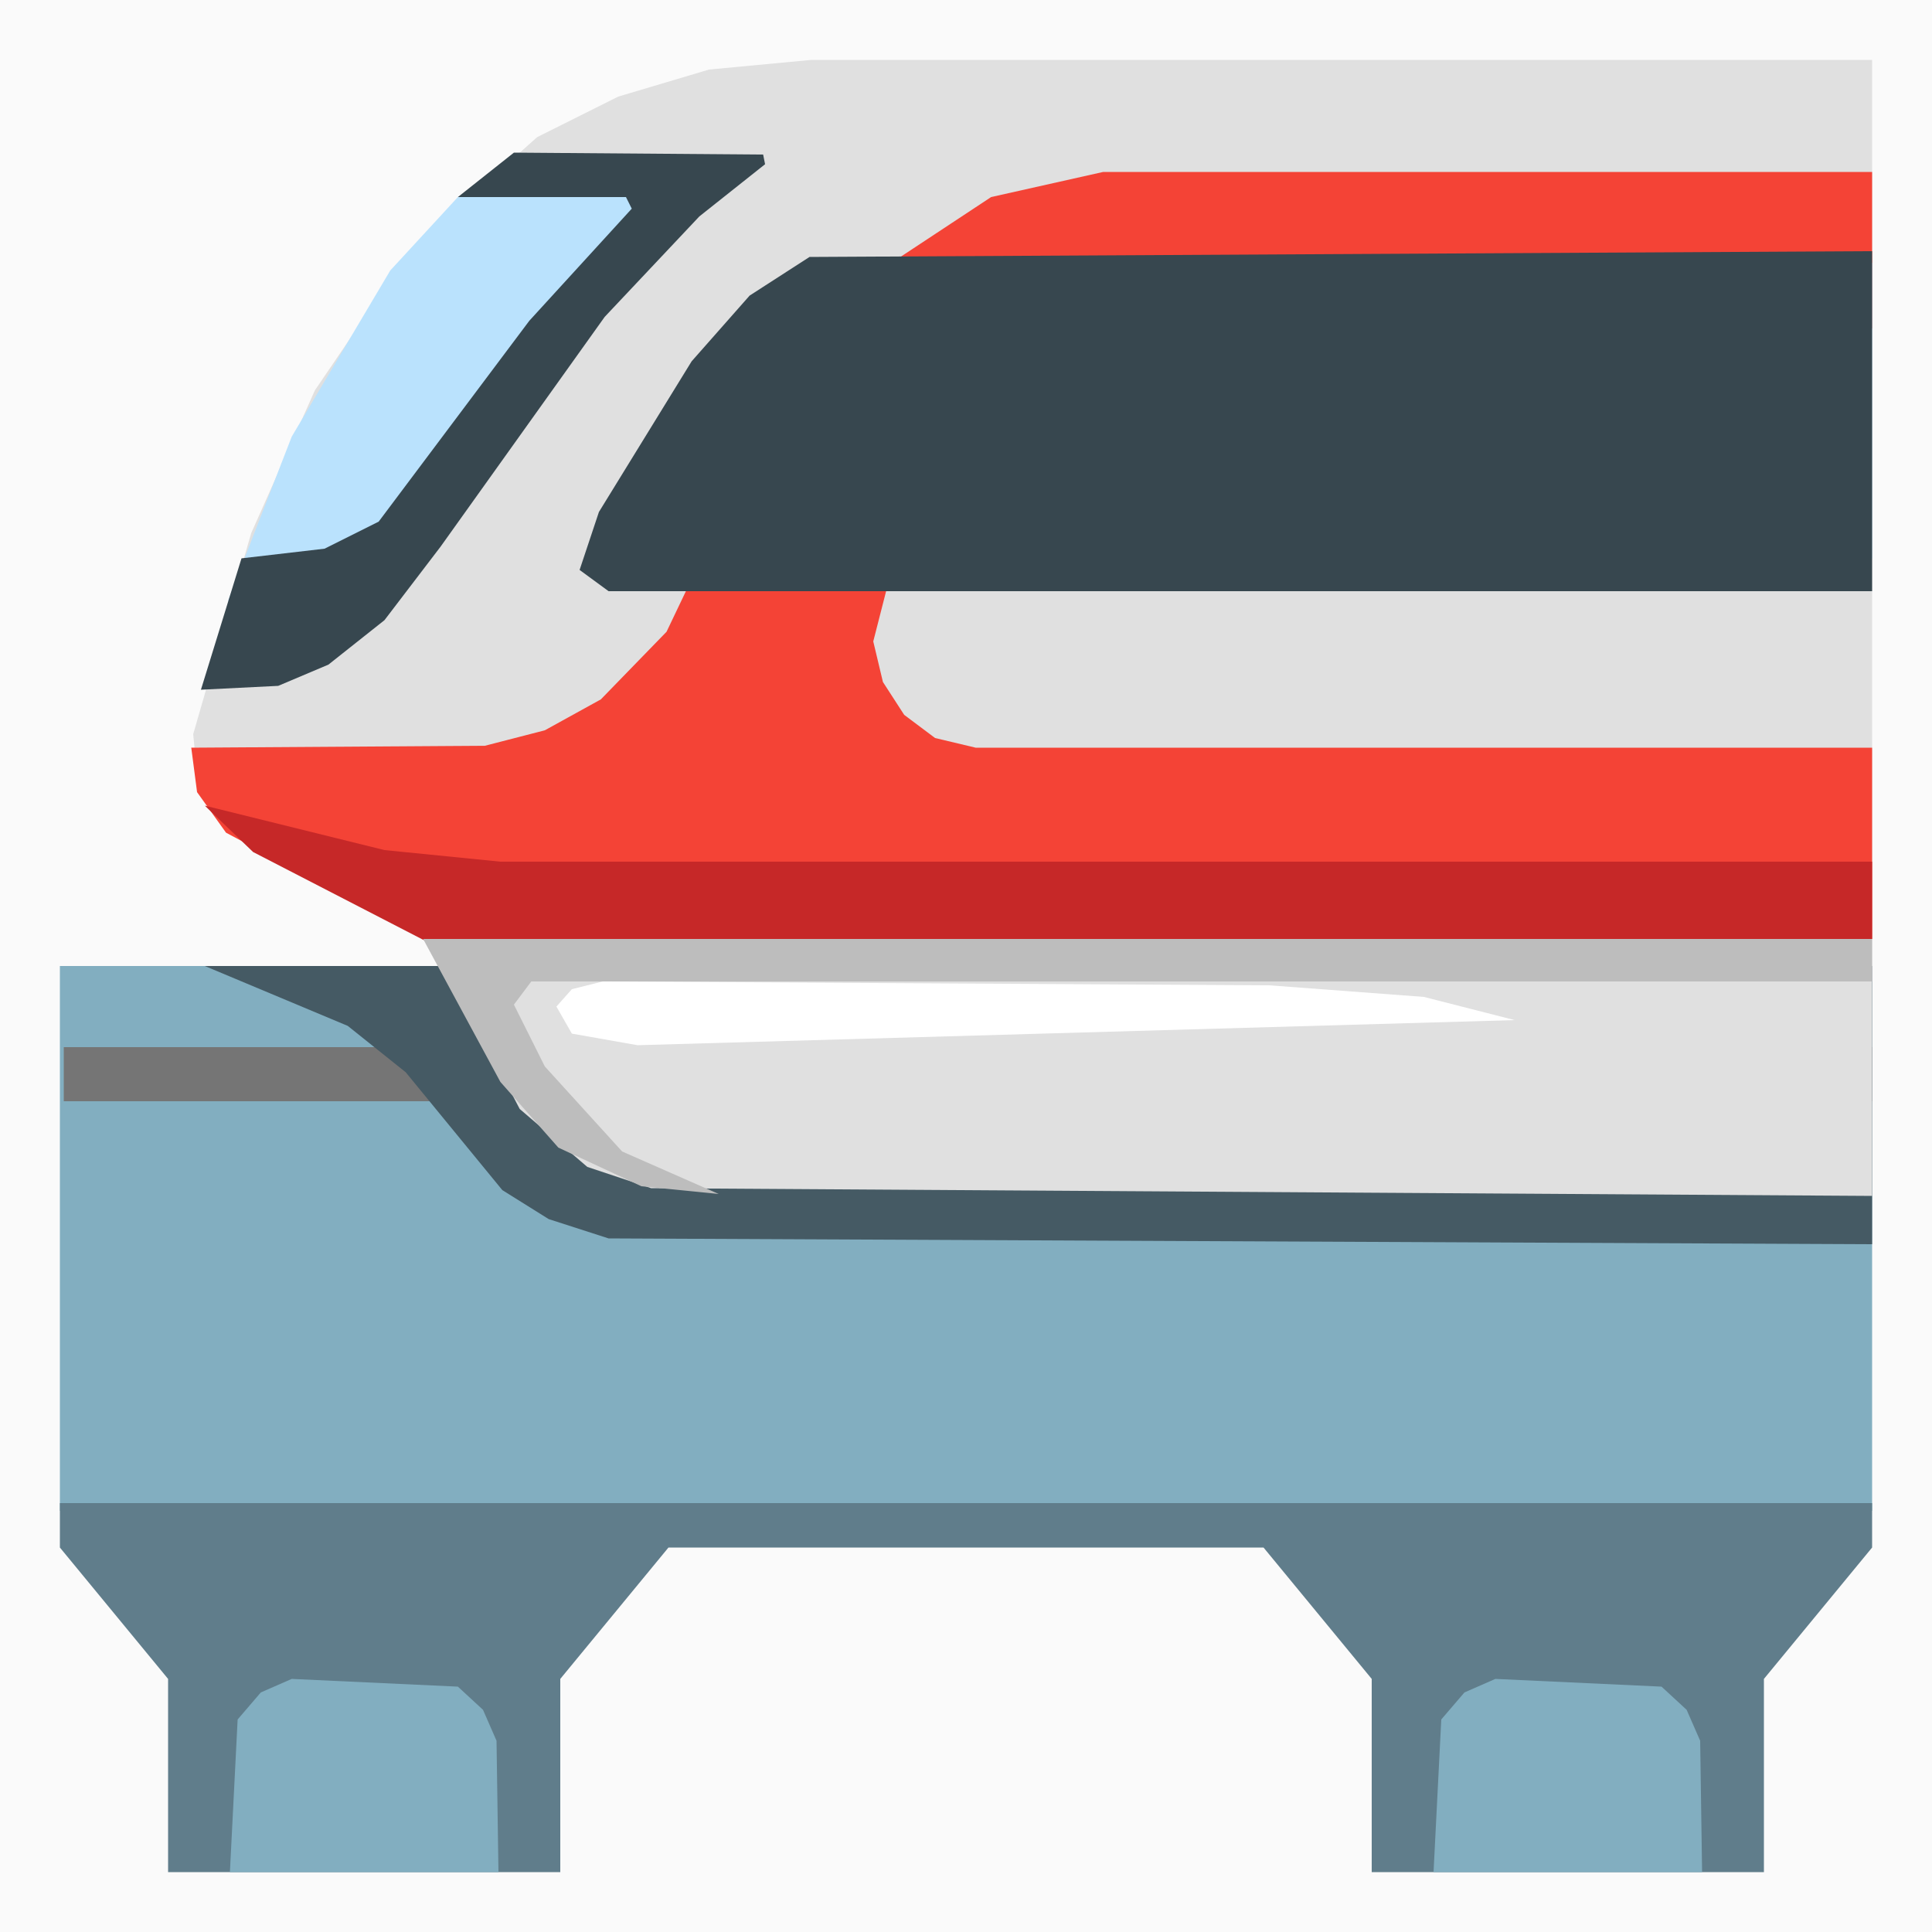
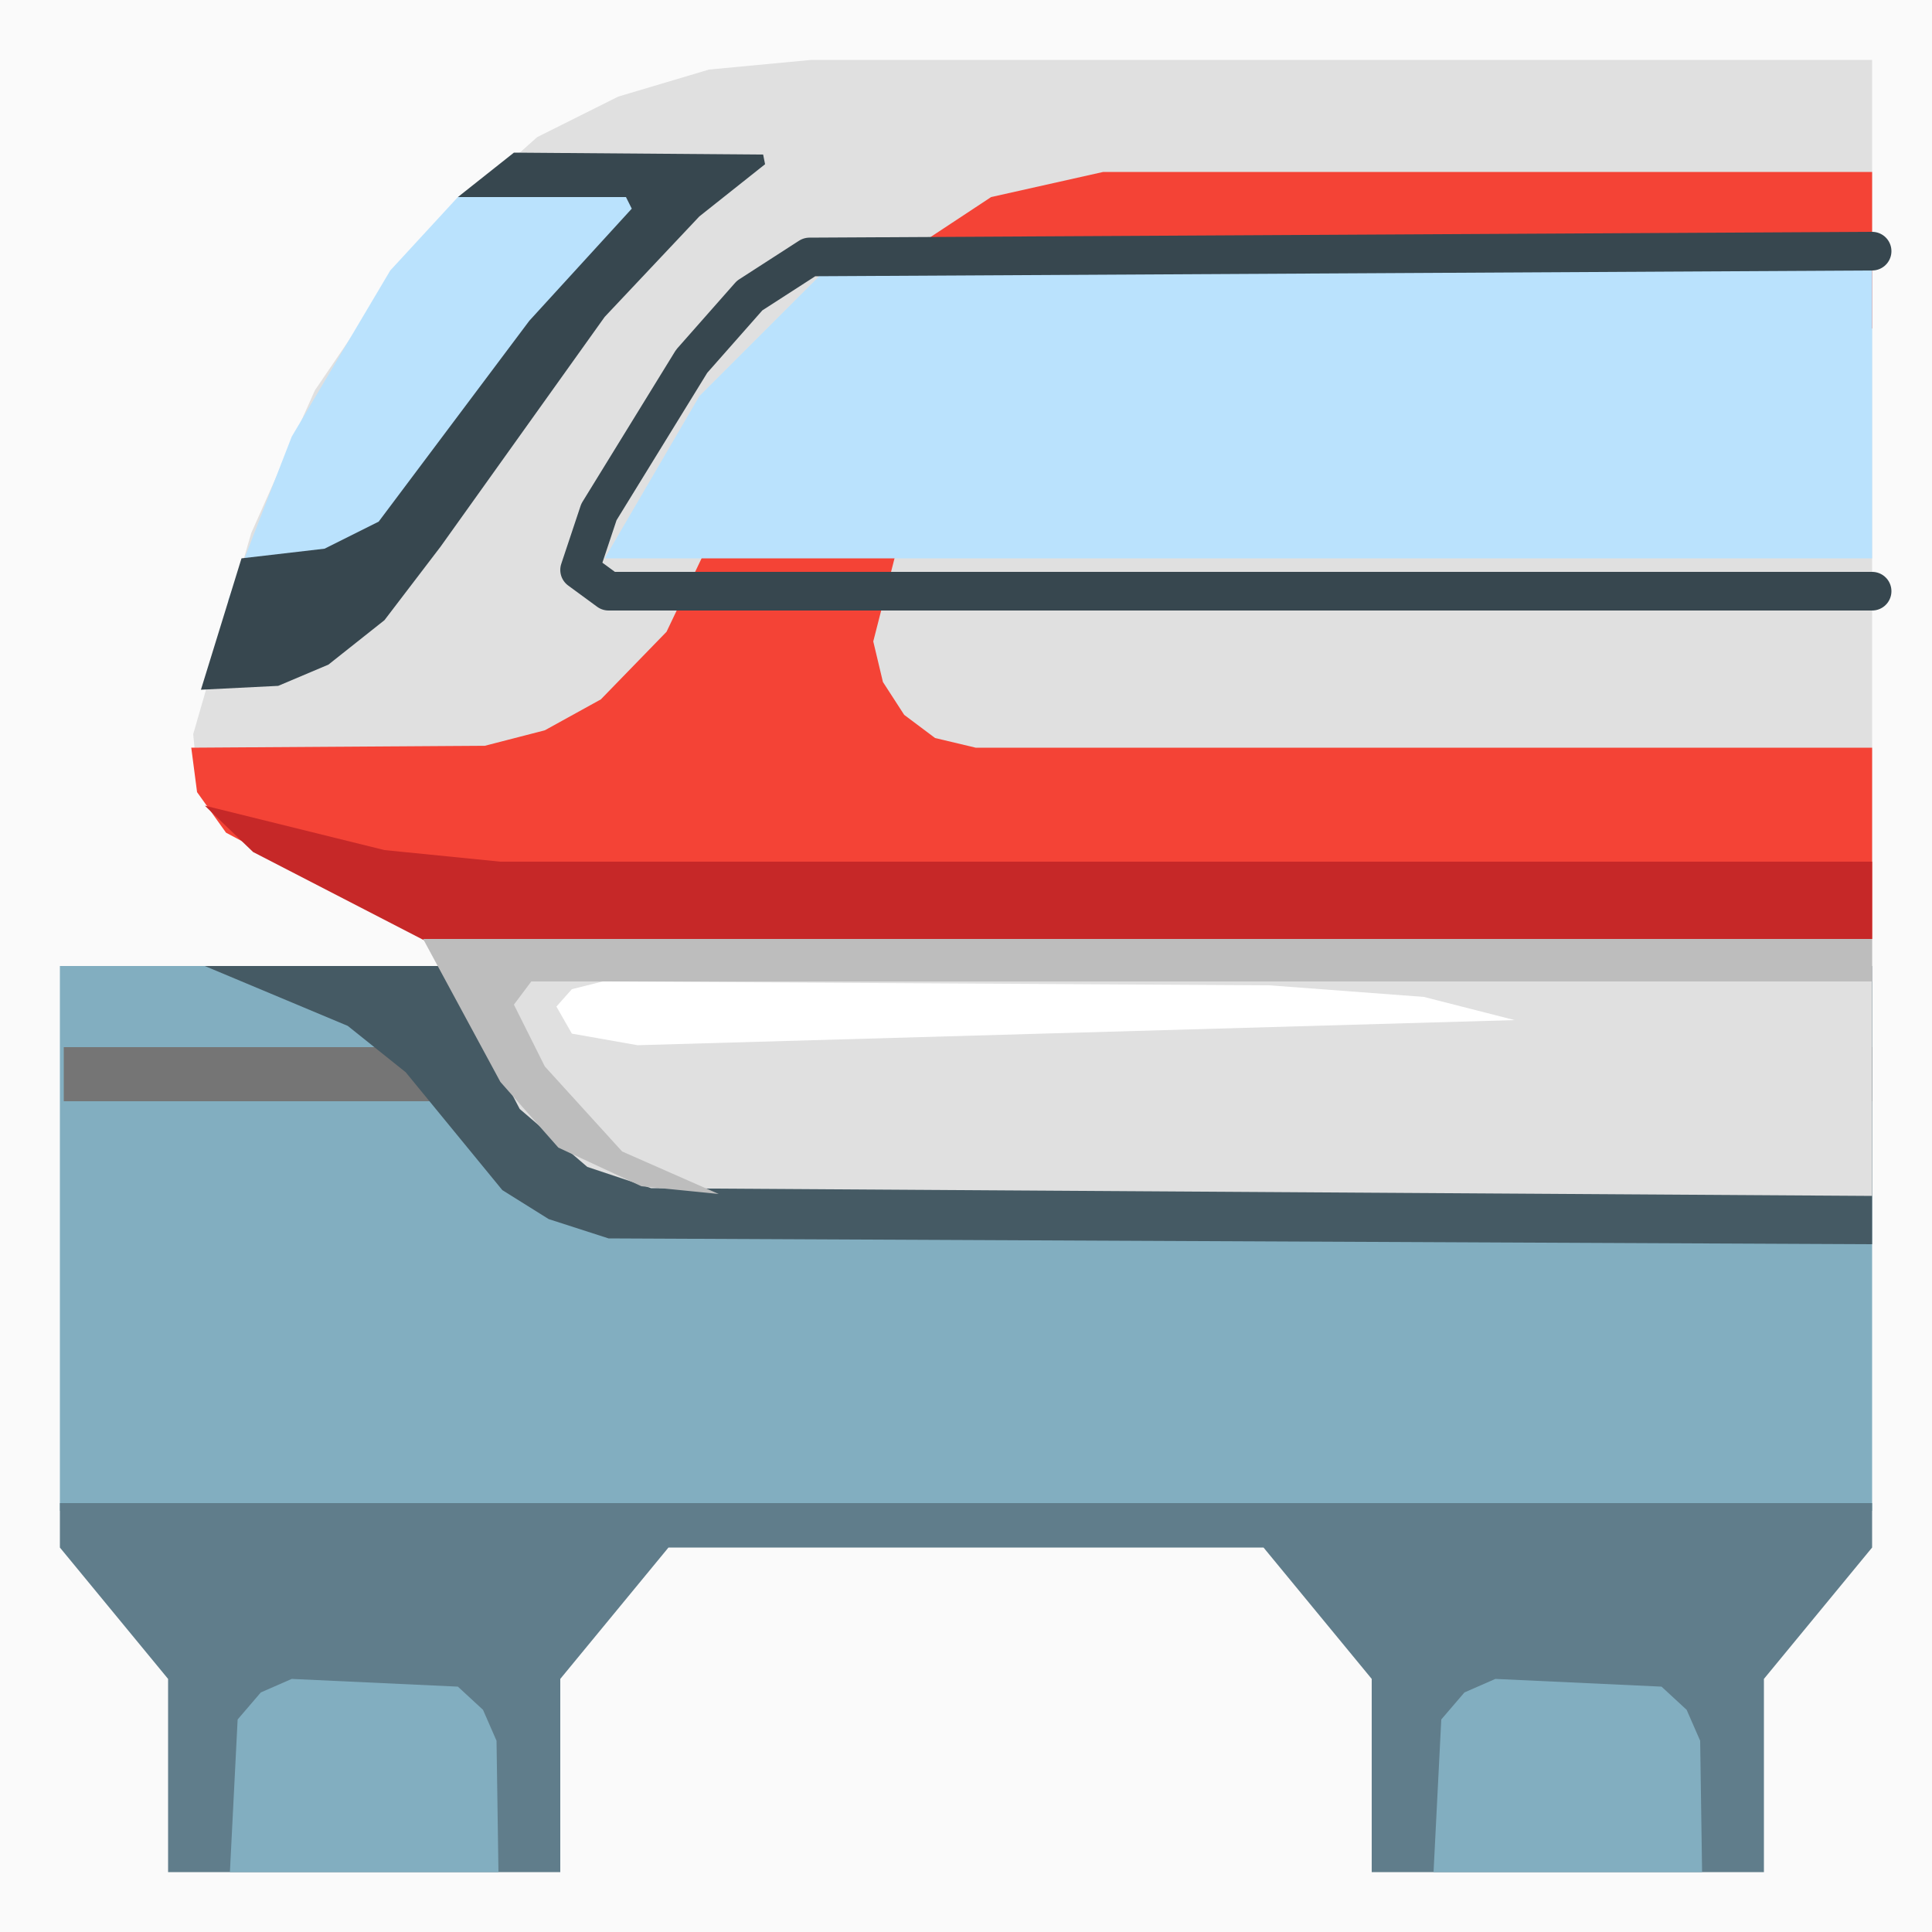
<svg xmlns="http://www.w3.org/2000/svg" viewBox="0 0 100 100" width="200" height="200">
  <rect width="100" height="100" fill="#fafafa" />
  <rect x="3.1" y="50" width="93.8" height="28.2" fill="#82AEC0" />
  <rect x="3.3" y="54.2" width="93.6" height="2.8" fill="#757575" />
  <polygon points="3.1,77.8 3.1,80.1 8.7,86.9 8.7,96.9 29,96.9 29,86.9 34.6,80.1 65.4,80.1 71,86.9 71,96.9 91.3,96.9 91.3,86.9 96.9,80.1 96.9,77.8" fill="#607D8B" />
  <polygon points="88.1,96.9 74.2,96.9 74.6,89 75.8,87.6 77.4,86.9 86,87.3 87.3,88.5 88,90.1" fill="#82AEC0" />
  <polygon points="25.8,96.9 11.9,96.9 12.3,89 13.5,87.6 15.1,86.9 23.7,87.3 25,88.5 25.7,90.1" fill="#82AEC0" />
  <polygon points="10.6,50 18,53.1 21,55.5 26,61.6 28.4,63.1 31.5,64.1 96.9,64.4 96.9,50" fill="#455A64" />
  <polygon points="22.6,48.8 12,43.2 10.3,41.1 10,38 13,27.6 16.3,20.2 21.2,13 27.8,7.1 32,5 36.7,3.6 42,3.1 96.9,3.1 96.9,48.6" fill="#E0E0E0" />
  <polygon points="22.4,48.8 96.9,48.6 96.9,38.7 50.5,38.7 48.4,38.2 46.8,37 45.7,35.3 45.2,33.2 46.3,28.9 48.3,24.9 51.1,21.4 54.7,18.7 59.2,17.2 61.8,17 96.9,17 96.9,8.9 57.1,8.9 51.3,10.2 46.3,13.5 42.1,18.3 38.7,23.9 34.5,32.7 31.1,36.2 28.2,37.8 25.1,38.6 9.9,38.7 10.2,41 11.7,43.1" fill="#F44336" />
  <polygon points="10.6,41.7 13.1,44.1 22.4,48.9 96.9,48.6 96.9,44.6 25.9,44.6 19.9,44" fill="#C62828" />
  <polygon points="96.9,61.9 33.7,61.5 30.4,60.4 26.9,57.4 22.3,48.6 96.9,48.6" fill="#E0E0E0" />
  <polygon points="28.2,55.2 26.6,52 27.5,50.8 96.9,50.8 96.9,48.6 21.9,48.6 25.9,56 28.9,59.4 33.2,61.4 37.2,61.8 32.2,59.6" fill="#BDBDBD" />
  <polygon points="78.4,52.8 33,54.1 29.6,53.5 28.8,52.1 29.6,51.2 31.2,50.8 65.7,51 73.7,51.6" fill="#FFFFFF" />
  <polygon points="96.9,28.9 96.9,13.6 42.6,14.1 36.2,20.5 31.3,28.9" fill="#BAE2FD" />
-   <polygon points="96.9,13 41.9,13.3 38.8,15.3 35.8,18.7 31,26.5 30,29.5 31.5,30.6 96.9,30.6" fill="#37474F" />
+   <polyline points="96.9,13 41.9,13.3 38.8,15.3 35.8,18.7 31,26.5 30,29.5 31.5,30.6 96.9,30.6" fill="none" stroke="#37474F" stroke-width="2" stroke-linecap="round" stroke-linejoin="round" />
  <polygon points="21.4,27.3 27.8,18.4 35.4,9.5 25.7,9.5 23.7,10.2 20.2,14 15.1,22.6 11.8,31.1 15.2,31.3 17.7,30.6" fill="#BAE2FD" />
  <polygon points="22.8,28.3 31.3,16.4 36.2,11.2 39.6,8.5 39.5,8 26.6,7.9 23.7,10.2 32.4,10.2 32.7,10.8 27.4,16.6 19.6,27 16.8,28.4 12.5,28.9 10.4,35.7 14.4,35.5 17,34.4 19.9,32.1" fill="#37474F" />
</svg>
